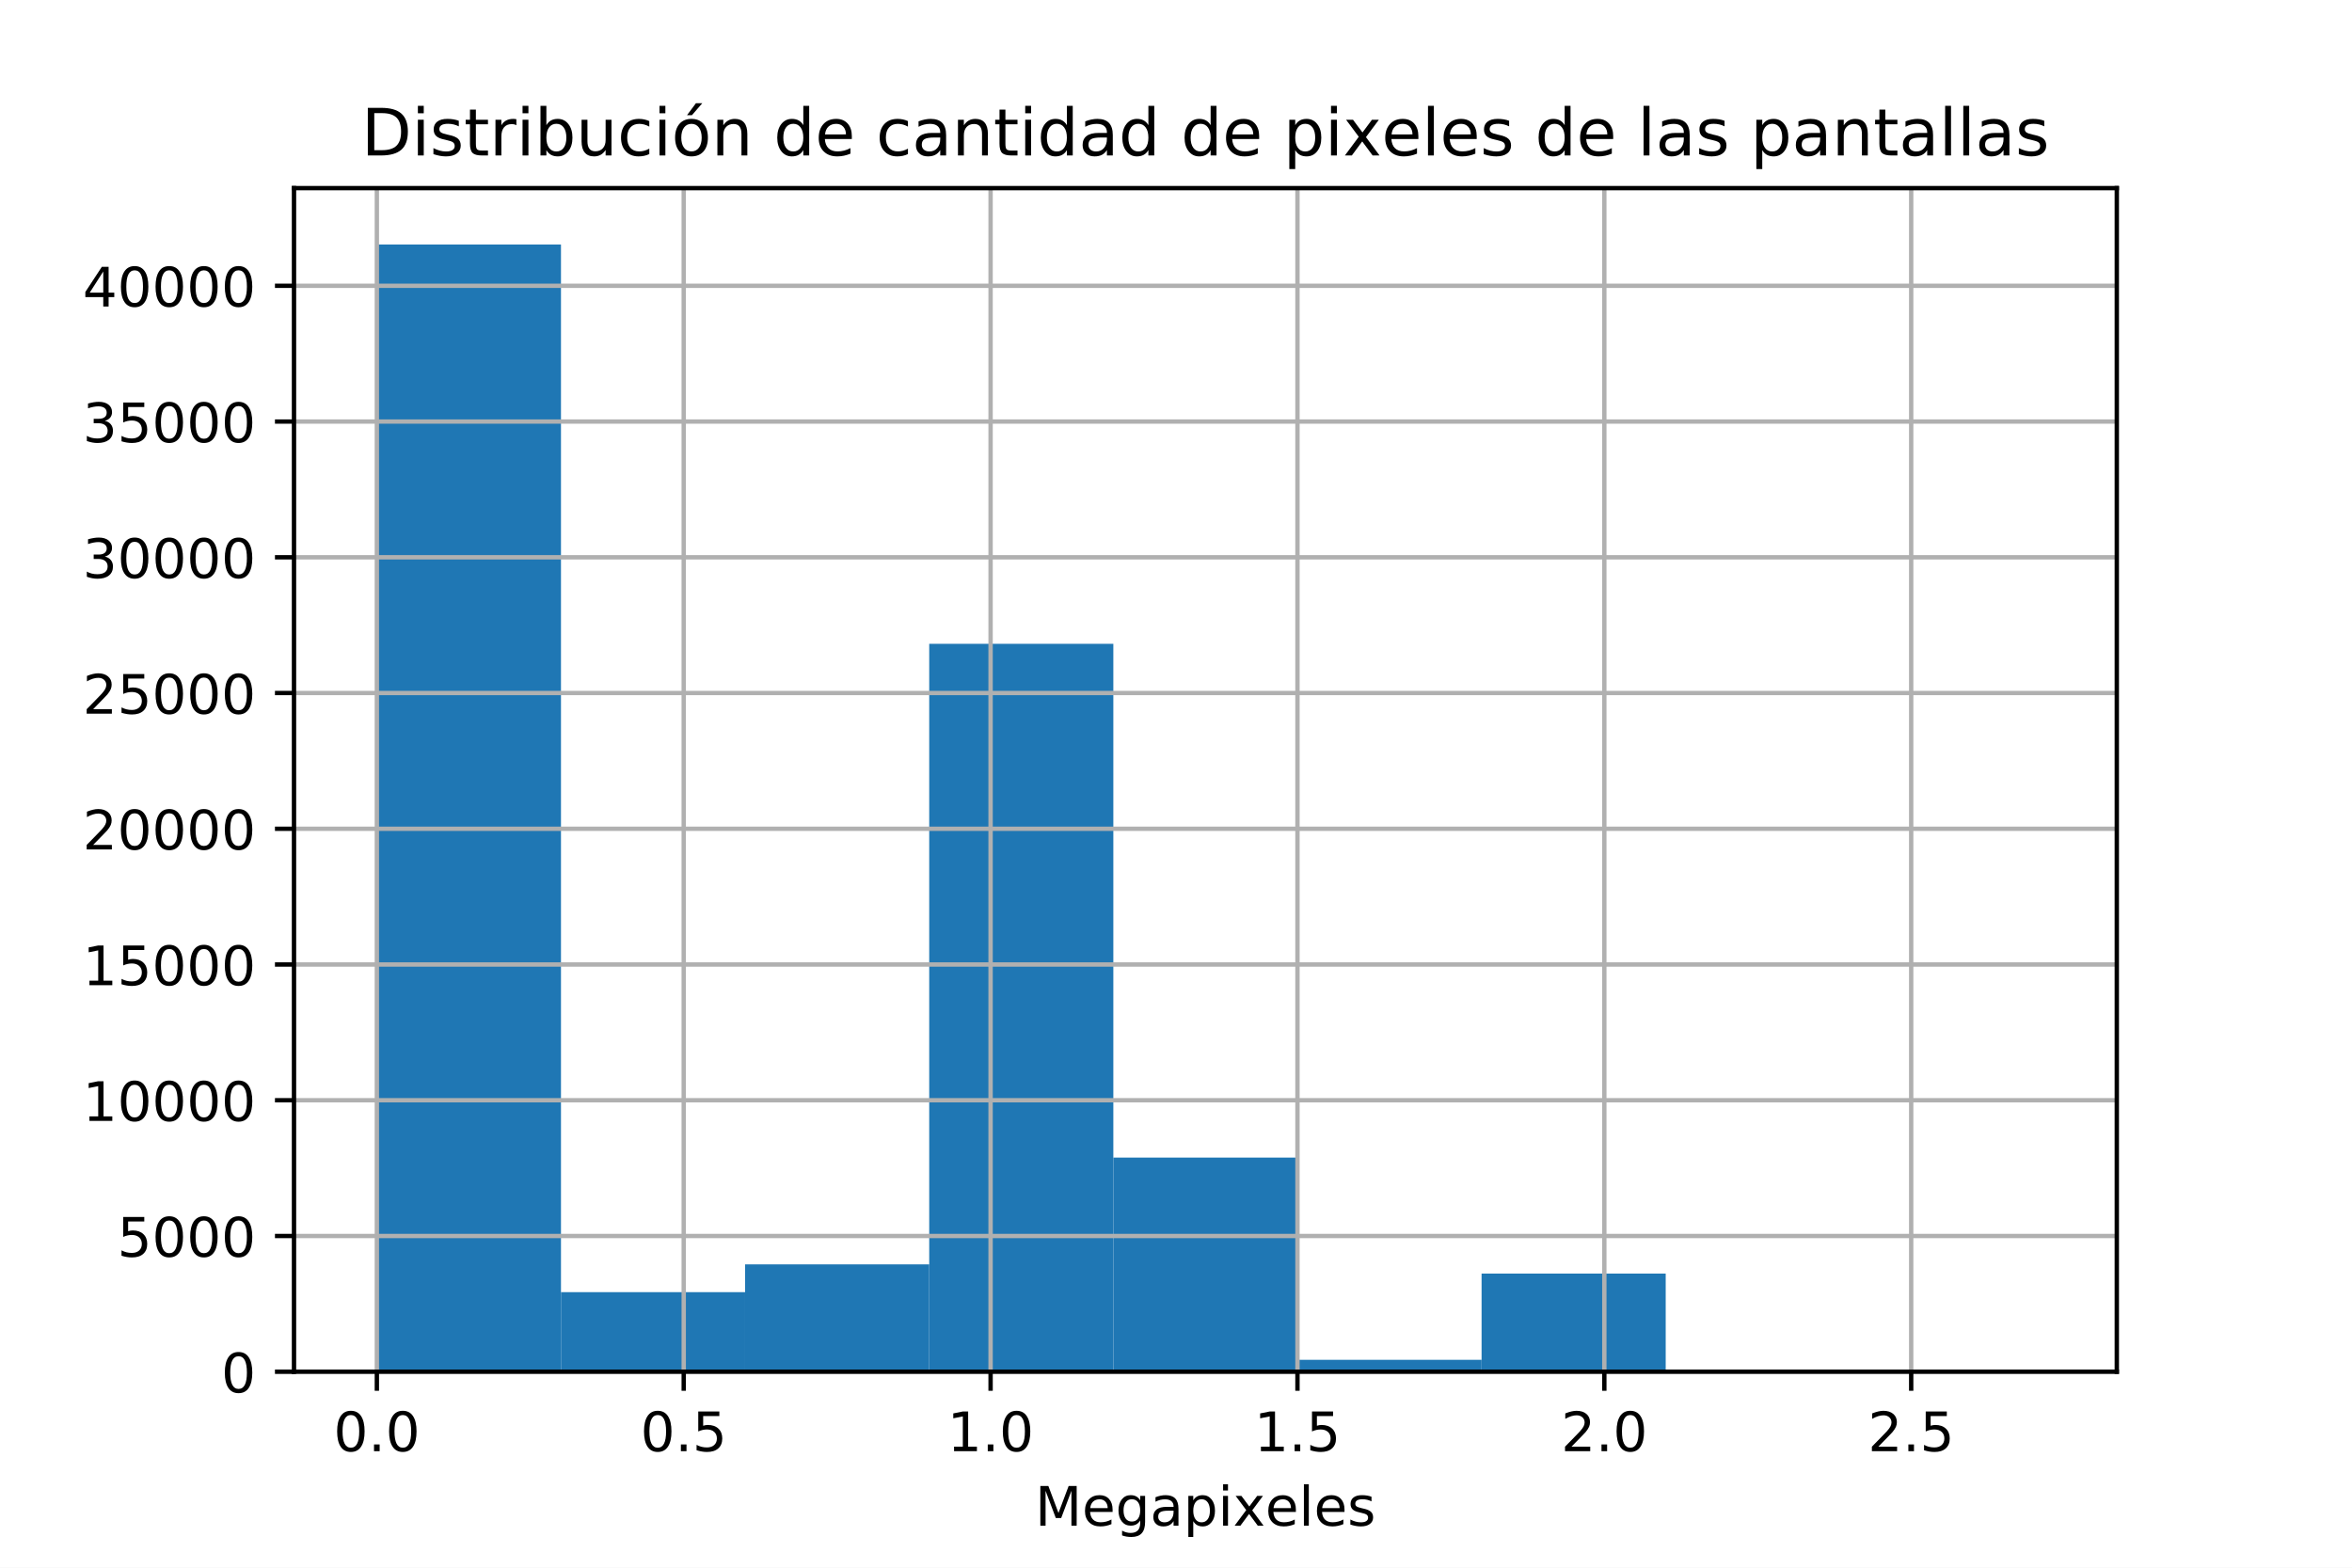
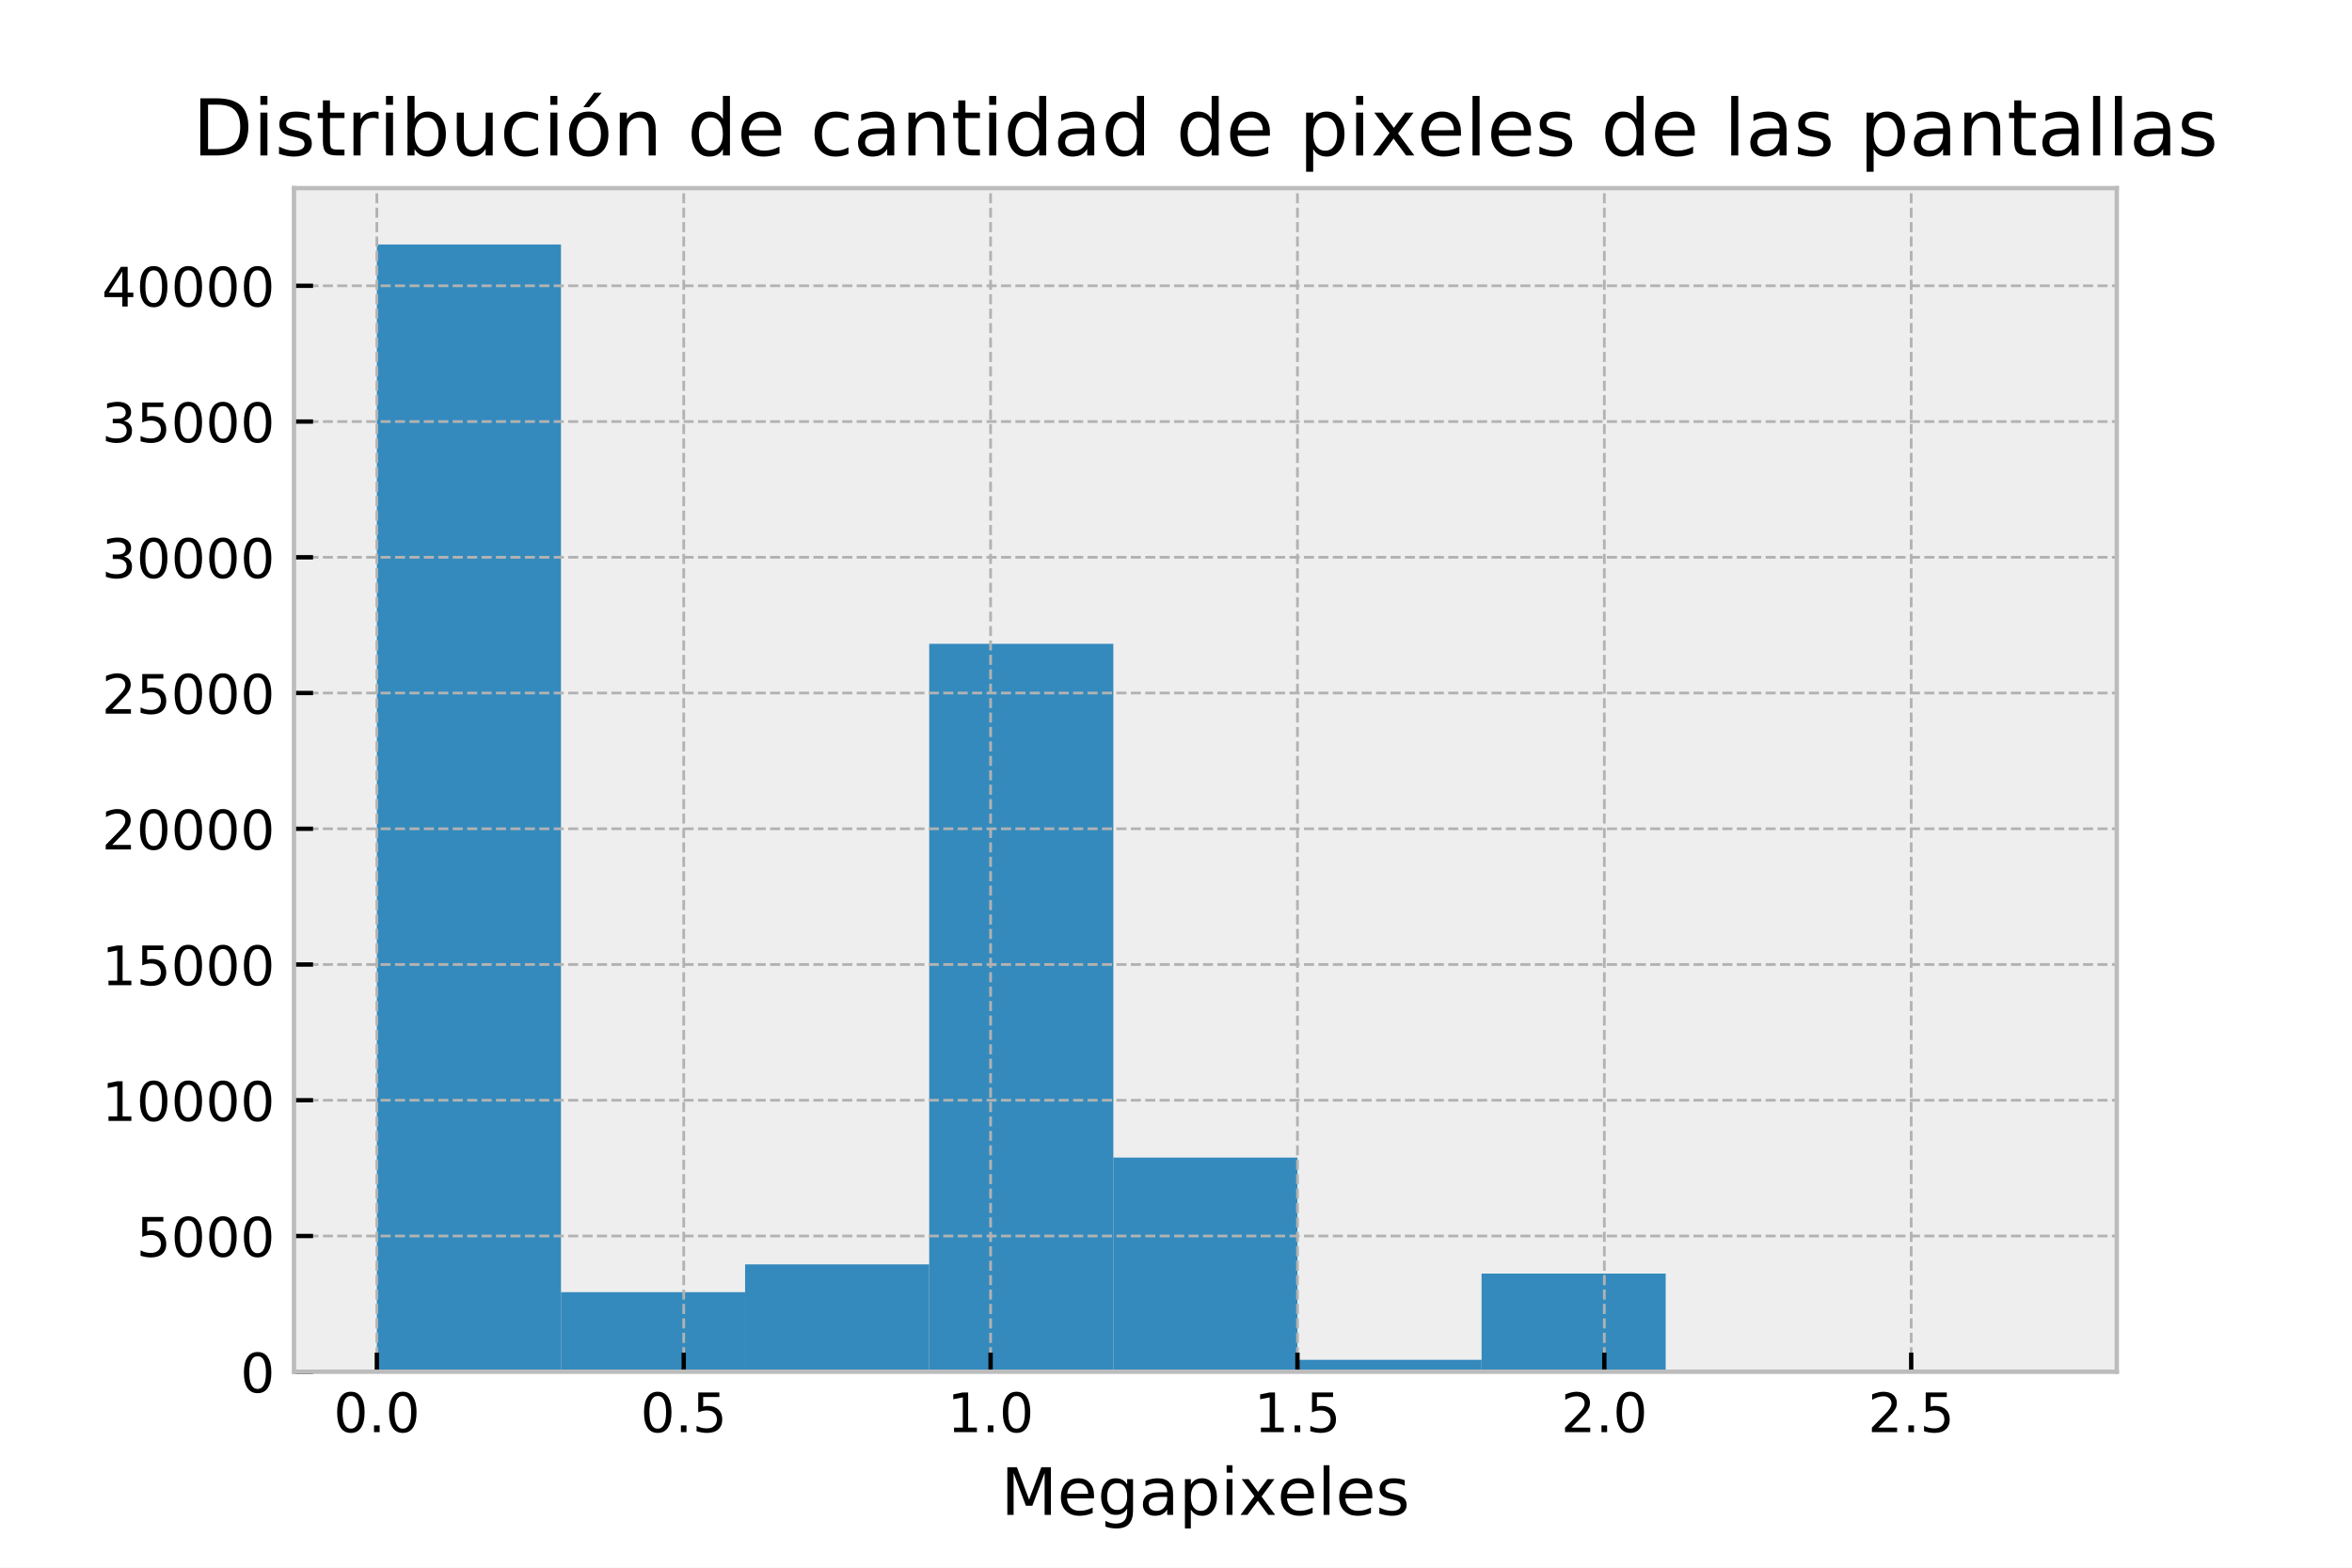
<svg xmlns="http://www.w3.org/2000/svg" xmlns:xlink="http://www.w3.org/1999/xlink" height="288pt" version="1.1" viewBox="0 0 432 288" width="432pt">
  <defs>
    <style type="text/css">
*{stroke-linecap:butt;stroke-linejoin:round;}
  </style>
  </defs>
  <g id="figure_1">
    <g id="patch_1">
      <path d="M 0 288  L 432 288  L 432 0  L 0 0  z " style="fill:#ffffff;" />
    </g>
    <g id="axes_1">
      <g id="patch_2">
-         <path d="M 54 252  L 388.8 252  L 388.8 34.56  L 54 34.56  z " style="fill:#ffffff;" />
+         <path d="M 54 252  L 388.8 252  L 388.8 34.56  L 54 34.56  z " style="fill:#eeeeee;" />
      </g>
      <g id="patch_3">
-         <path clip-path="url(#p48ebcef090)" d="M 69.218 252  L 103.036 252  L 103.036 44.914  L 69.218 44.914  z " style="fill:#1f77b4;" />
+         <path clip-path="url(#p94f4862f97)" d="M 69.218 252  L 103.036 252  L 103.036 44.914  L 69.218 44.914  z " style="fill:#348abd;" />
      </g>
      <g id="patch_4">
-         <path clip-path="url(#p48ebcef090)" d="M 103.036 252  L 136.855 252  L 136.855 237.382  L 103.036 237.382  z " style="fill:#1f77b4;" />
+         <path clip-path="url(#p94f4862f97)" d="M 103.036 252  L 136.855 252  L 136.855 237.382  L 103.036 237.382  z " style="fill:#348abd;" />
      </g>
      <g id="patch_5">
-         <path clip-path="url(#p48ebcef090)" d="M 136.855 252  L 170.673 252  L 170.673 232.28  L 136.855 232.28  z " style="fill:#1f77b4;" />
+         <path clip-path="url(#p94f4862f97)" d="M 136.855 252  L 170.673 252  L 170.673 232.28  L 136.855 232.28  z " style="fill:#348abd;" />
      </g>
      <g id="patch_6">
-         <path clip-path="url(#p48ebcef090)" d="M 170.673 252  L 204.491 252  L 204.491 118.279  L 170.673 118.279  z " style="fill:#1f77b4;" />
+         <path clip-path="url(#p94f4862f97)" d="M 170.673 252  L 204.491 252  L 204.491 118.279  L 170.673 118.279  z " style="fill:#348abd;" />
      </g>
      <g id="patch_7">
-         <path clip-path="url(#p48ebcef090)" d="M 204.491 252  L 238.309 252  L 238.309 212.66  L 204.491 212.66  z " style="fill:#1f77b4;" />
+         <path clip-path="url(#p94f4862f97)" d="M 204.491 252  L 238.309 252  L 238.309 212.66  L 204.491 212.66  z " style="fill:#348abd;" />
      </g>
      <g id="patch_8">
-         <path clip-path="url(#p48ebcef090)" d="M 238.309 252  L 272.127 252  L 272.127 249.806  L 238.309 249.806  z " style="fill:#1f77b4;" />
+         <path clip-path="url(#p94f4862f97)" d="M 238.309 252  L 272.127 252  L 272.127 249.806  L 238.309 249.806  z " style="fill:#348abd;" />
      </g>
      <g id="patch_9">
-         <path clip-path="url(#p48ebcef090)" d="M 272.127 252  L 305.945 252  L 305.945 233.976  L 272.127 233.976  z " style="fill:#1f77b4;" />
+         <path clip-path="url(#p94f4862f97)" d="M 272.127 252  L 305.945 252  L 305.945 233.976  L 272.127 233.976  z " style="fill:#348abd;" />
      </g>
      <g id="patch_10">
-         <path clip-path="url(#p48ebcef090)" d="M 305.945 252  L 339.764 252  L 339.764 251.895  L 305.945 251.895  z " style="fill:#1f77b4;" />
+         <path clip-path="url(#p94f4862f97)" d="M 305.945 252  L 339.764 252  L 339.764 251.895  L 305.945 251.895  z " style="fill:#348abd;" />
      </g>
      <g id="patch_11">
-         <path clip-path="url(#p48ebcef090)" d="M 339.764 252  L 373.582 252  L 373.582 251.99  L 339.764 251.99  z " style="fill:#1f77b4;" />
+         <path clip-path="url(#p94f4862f97)" d="M 339.764 252  L 373.582 252  L 373.582 251.99  L 339.764 251.99  z " style="fill:#348abd;" />
      </g>
      <g id="matplotlib.axis_1">
        <g id="xtick_1">
          <g id="line2d_1">
-             <path clip-path="url(#p48ebcef090)" d="M 69.218 252  L 69.218 34.56  " style="fill:none;stroke:#b0b0b0;stroke-linecap:square;stroke-width:0.8;" />
+             <path clip-path="url(#p94f4862f97)" d="M 69.218 252  L 69.218 34.56  " style="fill:none;stroke:#b2b2b2;stroke-dasharray:1.85,0.8;stroke-dashoffset:0;stroke-width:0.5;" />
          </g>
          <g id="line2d_2">
            <defs>
-               <path d="M 0 0  L 0 3.5  " id="m5d49d019a9" style="stroke:#000000;stroke-width:0.8;" />
-             </defs>
-             <g>
-               <use style="stroke:#000000;stroke-width:0.8;" x="69.218" xlink:href="#m5d49d019a9" y="252" />
+               <path d="M 0 0  L 0 -3.5  " id="md6ec336957" style="stroke:#000000;stroke-width:0.8;" />
+             </defs>
+             <g>
+               <use style="stroke:#000000;stroke-width:0.8;" x="69.218" xlink:href="#md6ec336957" y="252" />
            </g>
          </g>
          <g id="text_1">
            <defs>
              <path d="M 31.781 66.406  Q 24.172 66.406 20.328 58.906  Q 16.5 51.422 16.5 36.375  Q 16.5 21.391 20.328 13.891  Q 24.172 6.391 31.781 6.391  Q 39.453 6.391 43.281 13.891  Q 47.125 21.391 47.125 36.375  Q 47.125 51.422 43.281 58.906  Q 39.453 66.406 31.781 66.406  z M 31.781 74.219  Q 44.047 74.219 50.516 64.516  Q 56.984 54.828 56.984 36.375  Q 56.984 17.969 50.516 8.266  Q 44.047 -1.422 31.781 -1.422  Q 19.531 -1.422 13.062 8.266  Q 6.594 17.969 6.594 36.375  Q 6.594 54.828 13.062 64.516  Q 19.531 74.219 31.781 74.219  z " id="DejaVuSans-30" />
              <path d="M 10.688 12.406  L 21 12.406  L 21 0  L 10.688 0  z " id="DejaVuSans-2e" />
            </defs>
-             <g transform="translate(61.26662 266.5984)scale(0.1 -0.1)">
+             <g transform="translate(61.26662 263.0984)scale(0.1 -0.1)">
              <use xlink:href="#DejaVuSans-30" />
              <use x="63.623" xlink:href="#DejaVuSans-2e" />
              <use x="95.41" xlink:href="#DejaVuSans-30" />
            </g>
          </g>
        </g>
        <g id="xtick_2">
          <g id="line2d_3">
-             <path clip-path="url(#p48ebcef090)" d="M 125.582 252  L 125.582 34.56  " style="fill:none;stroke:#b0b0b0;stroke-linecap:square;stroke-width:0.8;" />
+             <path clip-path="url(#p94f4862f97)" d="M 125.582 252  L 125.582 34.56  " style="fill:none;stroke:#b2b2b2;stroke-dasharray:1.85,0.8;stroke-dashoffset:0;stroke-width:0.5;" />
          </g>
          <g id="line2d_4">
            <g>
-               <use style="stroke:#000000;stroke-width:0.8;" x="125.582" xlink:href="#m5d49d019a9" y="252" />
+               <use style="stroke:#000000;stroke-width:0.8;" x="125.582" xlink:href="#md6ec336957" y="252" />
            </g>
          </g>
          <g id="text_2">
            <defs>
              <path d="M 10.797 72.906  L 49.516 72.906  L 49.516 64.594  L 19.828 64.594  L 19.828 46.734  Q 21.969 47.469 24.109 47.828  Q 26.266 48.188 28.422 48.188  Q 40.625 48.188 47.75 41.5  Q 54.891 34.812 54.891 23.391  Q 54.891 11.625 47.562 5.094  Q 40.234 -1.422 26.906 -1.422  Q 22.312 -1.422 17.547 -0.641  Q 12.797 0.141 7.719 1.703  L 7.719 11.625  Q 12.109 9.234 16.797 8.062  Q 21.484 6.891 26.703 6.891  Q 35.156 6.891 40.078 11.328  Q 45.016 15.766 45.016 23.391  Q 45.016 31 40.078 35.438  Q 35.156 39.891 26.703 39.891  Q 22.75 39.891 18.812 39.016  Q 14.891 38.141 10.797 36.281  z " id="DejaVuSans-35" />
            </defs>
-             <g transform="translate(117.6303 266.5984)scale(0.1 -0.1)">
+             <g transform="translate(117.6303 263.0984)scale(0.1 -0.1)">
              <use xlink:href="#DejaVuSans-30" />
              <use x="63.623" xlink:href="#DejaVuSans-2e" />
              <use x="95.41" xlink:href="#DejaVuSans-35" />
            </g>
          </g>
        </g>
        <g id="xtick_3">
          <g id="line2d_5">
-             <path clip-path="url(#p48ebcef090)" d="M 181.945 252  L 181.945 34.56  " style="fill:none;stroke:#b0b0b0;stroke-linecap:square;stroke-width:0.8;" />
+             <path clip-path="url(#p94f4862f97)" d="M 181.945 252  L 181.945 34.56  " style="fill:none;stroke:#b2b2b2;stroke-dasharray:1.85,0.8;stroke-dashoffset:0;stroke-width:0.5;" />
          </g>
          <g id="line2d_6">
            <g>
-               <use style="stroke:#000000;stroke-width:0.8;" x="181.945" xlink:href="#m5d49d019a9" y="252" />
+               <use style="stroke:#000000;stroke-width:0.8;" x="181.945" xlink:href="#md6ec336957" y="252" />
            </g>
          </g>
          <g id="text_3">
            <defs>
              <path d="M 12.406 8.297  L 28.516 8.297  L 28.516 63.922  L 10.984 60.406  L 10.984 69.391  L 28.422 72.906  L 38.281 72.906  L 38.281 8.297  L 54.391 8.297  L 54.391 0  L 12.406 0  z " id="DejaVuSans-31" />
            </defs>
-             <g transform="translate(173.9939 266.5984)scale(0.1 -0.1)">
+             <g transform="translate(173.9939 263.0984)scale(0.1 -0.1)">
              <use xlink:href="#DejaVuSans-31" />
              <use x="63.623" xlink:href="#DejaVuSans-2e" />
              <use x="95.41" xlink:href="#DejaVuSans-30" />
            </g>
          </g>
        </g>
        <g id="xtick_4">
          <g id="line2d_7">
-             <path clip-path="url(#p48ebcef090)" d="M 238.309 252  L 238.309 34.56  " style="fill:none;stroke:#b0b0b0;stroke-linecap:square;stroke-width:0.8;" />
+             <path clip-path="url(#p94f4862f97)" d="M 238.309 252  L 238.309 34.56  " style="fill:none;stroke:#b2b2b2;stroke-dasharray:1.85,0.8;stroke-dashoffset:0;stroke-width:0.5;" />
          </g>
          <g id="line2d_8">
            <g>
-               <use style="stroke:#000000;stroke-width:0.8;" x="238.309" xlink:href="#m5d49d019a9" y="252" />
+               <use style="stroke:#000000;stroke-width:0.8;" x="238.309" xlink:href="#md6ec336957" y="252" />
            </g>
          </g>
          <g id="text_4">
-             <g transform="translate(230.3575 266.5984)scale(0.1 -0.1)">
+             <g transform="translate(230.3575 263.0984)scale(0.1 -0.1)">
              <use xlink:href="#DejaVuSans-31" />
              <use x="63.623" xlink:href="#DejaVuSans-2e" />
              <use x="95.41" xlink:href="#DejaVuSans-35" />
            </g>
          </g>
        </g>
        <g id="xtick_5">
          <g id="line2d_9">
-             <path clip-path="url(#p48ebcef090)" d="M 294.673 252  L 294.673 34.56  " style="fill:none;stroke:#b0b0b0;stroke-linecap:square;stroke-width:0.8;" />
+             <path clip-path="url(#p94f4862f97)" d="M 294.673 252  L 294.673 34.56  " style="fill:none;stroke:#b2b2b2;stroke-dasharray:1.85,0.8;stroke-dashoffset:0;stroke-width:0.5;" />
          </g>
          <g id="line2d_10">
            <g>
-               <use style="stroke:#000000;stroke-width:0.8;" x="294.673" xlink:href="#m5d49d019a9" y="252" />
+               <use style="stroke:#000000;stroke-width:0.8;" x="294.673" xlink:href="#md6ec336957" y="252" />
            </g>
          </g>
          <g id="text_5">
            <defs>
              <path d="M 19.188 8.297  L 53.609 8.297  L 53.609 0  L 7.328 0  L 7.328 8.297  Q 12.938 14.109 22.625 23.891  Q 32.328 33.688 34.812 36.531  Q 39.547 41.844 41.422 45.531  Q 43.312 49.219 43.312 52.781  Q 43.312 58.594 39.234 62.25  Q 35.156 65.922 28.609 65.922  Q 23.969 65.922 18.812 64.312  Q 13.672 62.703 7.812 59.422  L 7.812 69.391  Q 13.766 71.781 18.938 73  Q 24.125 74.219 28.422 74.219  Q 39.75 74.219 46.484 68.547  Q 53.219 62.891 53.219 53.422  Q 53.219 48.922 51.531 44.891  Q 49.859 40.875 45.406 35.406  Q 44.188 33.984 37.641 27.219  Q 31.109 20.453 19.188 8.297  z " id="DejaVuSans-32" />
            </defs>
-             <g transform="translate(286.7212 266.5984)scale(0.1 -0.1)">
+             <g transform="translate(286.7212 263.0984)scale(0.1 -0.1)">
              <use xlink:href="#DejaVuSans-32" />
              <use x="63.623" xlink:href="#DejaVuSans-2e" />
              <use x="95.41" xlink:href="#DejaVuSans-30" />
            </g>
          </g>
        </g>
        <g id="xtick_6">
          <g id="line2d_11">
-             <path clip-path="url(#p48ebcef090)" d="M 351.036 252  L 351.036 34.56  " style="fill:none;stroke:#b0b0b0;stroke-linecap:square;stroke-width:0.8;" />
+             <path clip-path="url(#p94f4862f97)" d="M 351.036 252  L 351.036 34.56  " style="fill:none;stroke:#b2b2b2;stroke-dasharray:1.85,0.8;stroke-dashoffset:0;stroke-width:0.5;" />
          </g>
          <g id="line2d_12">
            <g>
-               <use style="stroke:#000000;stroke-width:0.8;" x="351.036" xlink:href="#m5d49d019a9" y="252" />
+               <use style="stroke:#000000;stroke-width:0.8;" x="351.036" xlink:href="#md6ec336957" y="252" />
            </g>
          </g>
          <g id="text_6">
-             <g transform="translate(343.0848 266.5984)scale(0.1 -0.1)">
+             <g transform="translate(343.0848 263.0984)scale(0.1 -0.1)">
              <use xlink:href="#DejaVuSans-32" />
              <use x="63.623" xlink:href="#DejaVuSans-2e" />
              <use x="95.41" xlink:href="#DejaVuSans-35" />
            </g>
          </g>
        </g>
        <g id="text_7">
          <defs>
            <path d="M 9.812 72.906  L 24.516 72.906  L 43.109 23.297  L 61.812 72.906  L 76.516 72.906  L 76.516 0  L 66.891 0  L 66.891 64.016  L 48.094 14.016  L 38.188 14.016  L 19.391 64.016  L 19.391 0  L 9.812 0  z " id="DejaVuSans-4d" />
            <path d="M 56.203 29.594  L 56.203 25.203  L 14.891 25.203  Q 15.484 15.922 20.484 11.062  Q 25.484 6.203 34.422 6.203  Q 39.594 6.203 44.453 7.469  Q 49.312 8.734 54.109 11.281  L 54.109 2.781  Q 49.266 0.734 44.188 -0.344  Q 39.109 -1.422 33.891 -1.422  Q 20.797 -1.422 13.156 6.188  Q 5.516 13.812 5.516 26.812  Q 5.516 40.234 12.766 48.109  Q 20.016 56 32.328 56  Q 43.359 56 49.781 48.891  Q 56.203 41.797 56.203 29.594  z M 47.219 32.234  Q 47.125 39.594 43.094 43.984  Q 39.062 48.391 32.422 48.391  Q 24.906 48.391 20.391 44.141  Q 15.875 39.891 15.188 32.172  z " id="DejaVuSans-65" />
            <path d="M 45.406 27.984  Q 45.406 37.75 41.375 43.109  Q 37.359 48.484 30.078 48.484  Q 22.859 48.484 18.828 43.109  Q 14.797 37.75 14.797 27.984  Q 14.797 18.266 18.828 12.891  Q 22.859 7.516 30.078 7.516  Q 37.359 7.516 41.375 12.891  Q 45.406 18.266 45.406 27.984  z M 54.391 6.781  Q 54.391 -7.172 48.188 -13.984  Q 42 -20.797 29.203 -20.797  Q 24.469 -20.797 20.266 -20.094  Q 16.062 -19.391 12.109 -17.922  L 12.109 -9.188  Q 16.062 -11.328 19.922 -12.344  Q 23.781 -13.375 27.781 -13.375  Q 36.625 -13.375 41.016 -8.766  Q 45.406 -4.156 45.406 5.172  L 45.406 9.625  Q 42.625 4.781 38.281 2.391  Q 33.938 0 27.875 0  Q 17.828 0 11.672 7.656  Q 5.516 15.328 5.516 27.984  Q 5.516 40.672 11.672 48.328  Q 17.828 56 27.875 56  Q 33.938 56 38.281 53.609  Q 42.625 51.219 45.406 46.391  L 45.406 54.688  L 54.391 54.688  z " id="DejaVuSans-67" />
            <path d="M 34.281 27.484  Q 23.391 27.484 19.188 25  Q 14.984 22.516 14.984 16.5  Q 14.984 11.719 18.141 8.906  Q 21.297 6.109 26.703 6.109  Q 34.188 6.109 38.703 11.406  Q 43.219 16.703 43.219 25.484  L 43.219 27.484  z M 52.203 31.203  L 52.203 0  L 43.219 0  L 43.219 8.297  Q 40.141 3.328 35.547 0.953  Q 30.953 -1.422 24.312 -1.422  Q 15.922 -1.422 10.953 3.297  Q 6 8.016 6 15.922  Q 6 25.141 12.172 29.828  Q 18.359 34.516 30.609 34.516  L 43.219 34.516  L 43.219 35.406  Q 43.219 41.609 39.141 45  Q 35.062 48.391 27.688 48.391  Q 23 48.391 18.547 47.266  Q 14.109 46.141 10.016 43.891  L 10.016 52.203  Q 14.938 54.109 19.578 55.047  Q 24.219 56 28.609 56  Q 40.484 56 46.344 49.844  Q 52.203 43.703 52.203 31.203  z " id="DejaVuSans-61" />
            <path d="M 18.109 8.203  L 18.109 -20.797  L 9.078 -20.797  L 9.078 54.688  L 18.109 54.688  L 18.109 46.391  Q 20.953 51.266 25.266 53.625  Q 29.594 56 35.594 56  Q 45.562 56 51.781 48.094  Q 58.016 40.188 58.016 27.297  Q 58.016 14.406 51.781 6.484  Q 45.562 -1.422 35.594 -1.422  Q 29.594 -1.422 25.266 0.953  Q 20.953 3.328 18.109 8.203  z M 48.688 27.297  Q 48.688 37.203 44.609 42.844  Q 40.531 48.484 33.406 48.484  Q 26.266 48.484 22.188 42.844  Q 18.109 37.203 18.109 27.297  Q 18.109 17.391 22.188 11.75  Q 26.266 6.109 33.406 6.109  Q 40.531 6.109 44.609 11.75  Q 48.688 17.391 48.688 27.297  z " id="DejaVuSans-70" />
            <path d="M 9.422 54.688  L 18.406 54.688  L 18.406 0  L 9.422 0  z M 9.422 75.984  L 18.406 75.984  L 18.406 64.594  L 9.422 64.594  z " id="DejaVuSans-69" />
            <path d="M 54.891 54.688  L 35.109 28.078  L 55.906 0  L 45.312 0  L 29.391 21.484  L 13.484 0  L 2.875 0  L 24.125 28.609  L 4.688 54.688  L 15.281 54.688  L 29.781 35.203  L 44.281 54.688  z " id="DejaVuSans-78" />
            <path d="M 9.422 75.984  L 18.406 75.984  L 18.406 0  L 9.422 0  z " id="DejaVuSans-6c" />
            <path d="M 44.281 53.078  L 44.281 44.578  Q 40.484 46.531 36.375 47.5  Q 32.281 48.484 27.875 48.484  Q 21.188 48.484 17.844 46.438  Q 14.5 44.391 14.5 40.281  Q 14.5 37.156 16.891 35.375  Q 19.281 33.594 26.516 31.984  L 29.594 31.297  Q 39.156 29.25 43.188 25.516  Q 47.219 21.781 47.219 15.094  Q 47.219 7.469 41.188 3.016  Q 35.156 -1.422 24.609 -1.422  Q 20.219 -1.422 15.453 -0.562  Q 10.688 0.297 5.422 2  L 5.422 11.281  Q 10.406 8.688 15.234 7.391  Q 20.062 6.109 24.812 6.109  Q 31.156 6.109 34.562 8.281  Q 37.984 10.453 37.984 14.406  Q 37.984 18.062 35.516 20.016  Q 33.062 21.969 24.703 23.781  L 21.578 24.516  Q 13.234 26.266 9.516 29.906  Q 5.812 33.547 5.812 39.891  Q 5.812 47.609 11.281 51.797  Q 16.75 56 26.812 56  Q 31.781 56 36.172 55.266  Q 40.578 54.547 44.281 53.078  z " id="DejaVuSans-73" />
          </defs>
-           <g transform="translate(190.1039 280.2766)scale(0.1 -0.1)">
+           <g transform="translate(183.8447 278.2962)scale(0.12 -0.12)">
            <use xlink:href="#DejaVuSans-4d" />
            <use x="86.279" xlink:href="#DejaVuSans-65" />
            <use x="147.803" xlink:href="#DejaVuSans-67" />
            <use x="211.279" xlink:href="#DejaVuSans-61" />
            <use x="272.559" xlink:href="#DejaVuSans-70" />
            <use x="336.035" xlink:href="#DejaVuSans-69" />
            <use x="363.818" xlink:href="#DejaVuSans-78" />
            <use x="422.951" xlink:href="#DejaVuSans-65" />
            <use x="484.475" xlink:href="#DejaVuSans-6c" />
            <use x="512.258" xlink:href="#DejaVuSans-65" />
            <use x="573.781" xlink:href="#DejaVuSans-73" />
          </g>
        </g>
      </g>
      <g id="matplotlib.axis_2">
        <g id="ytick_1">
          <g id="line2d_13">
-             <path clip-path="url(#p48ebcef090)" d="M 54 252  L 388.8 252  " style="fill:none;stroke:#b0b0b0;stroke-linecap:square;stroke-width:0.8;" />
+             <path clip-path="url(#p94f4862f97)" d="M 54 252  L 388.8 252  " style="fill:none;stroke:#b2b2b2;stroke-dasharray:1.85,0.8;stroke-dashoffset:0;stroke-width:0.5;" />
          </g>
          <g id="line2d_14">
            <defs>
-               <path d="M 0 0  L -3.5 0  " id="m4c7c88e72f" style="stroke:#000000;stroke-width:0.8;" />
-             </defs>
-             <g>
-               <use style="stroke:#000000;stroke-width:0.8;" x="54" xlink:href="#m4c7c88e72f" y="252" />
+               <path d="M 0 0  L 3.5 0  " id="m45ee0606d8" style="stroke:#000000;stroke-width:0.8;" />
+             </defs>
+             <g>
+               <use style="stroke:#000000;stroke-width:0.8;" x="54" xlink:href="#m45ee0606d8" y="252" />
            </g>
          </g>
          <g id="text_8">
-             <g transform="translate(40.6375 255.7992)scale(0.1 -0.1)">
+             <g transform="translate(44.1375 255.7992)scale(0.1 -0.1)">
              <use xlink:href="#DejaVuSans-30" />
            </g>
          </g>
        </g>
        <g id="ytick_2">
          <g id="line2d_15">
-             <path clip-path="url(#p48ebcef090)" d="M 54 227.063  L 388.8 227.063  " style="fill:none;stroke:#b0b0b0;stroke-linecap:square;stroke-width:0.8;" />
+             <path clip-path="url(#p94f4862f97)" d="M 54 227.063  L 388.8 227.063  " style="fill:none;stroke:#b2b2b2;stroke-dasharray:1.85,0.8;stroke-dashoffset:0;stroke-width:0.5;" />
          </g>
          <g id="line2d_16">
            <g>
-               <use style="stroke:#000000;stroke-width:0.8;" x="54" xlink:href="#m4c7c88e72f" y="227.063" />
+               <use style="stroke:#000000;stroke-width:0.8;" x="54" xlink:href="#m45ee0606d8" y="227.063" />
            </g>
          </g>
          <g id="text_9">
-             <g transform="translate(21.55 230.8624)scale(0.1 -0.1)">
+             <g transform="translate(25.05 230.8624)scale(0.1 -0.1)">
              <use xlink:href="#DejaVuSans-35" />
              <use x="63.623" xlink:href="#DejaVuSans-30" />
              <use x="127.246" xlink:href="#DejaVuSans-30" />
              <use x="190.869" xlink:href="#DejaVuSans-30" />
            </g>
          </g>
        </g>
        <g id="ytick_3">
          <g id="line2d_17">
-             <path clip-path="url(#p48ebcef090)" d="M 54 202.126  L 388.8 202.126  " style="fill:none;stroke:#b0b0b0;stroke-linecap:square;stroke-width:0.8;" />
+             <path clip-path="url(#p94f4862f97)" d="M 54 202.126  L 388.8 202.126  " style="fill:none;stroke:#b2b2b2;stroke-dasharray:1.85,0.8;stroke-dashoffset:0;stroke-width:0.5;" />
          </g>
          <g id="line2d_18">
            <g>
-               <use style="stroke:#000000;stroke-width:0.8;" x="54" xlink:href="#m4c7c88e72f" y="202.126" />
+               <use style="stroke:#000000;stroke-width:0.8;" x="54" xlink:href="#m45ee0606d8" y="202.126" />
            </g>
          </g>
          <g id="text_10">
-             <g transform="translate(15.1875 205.9255)scale(0.1 -0.1)">
+             <g transform="translate(18.6875 205.9255)scale(0.1 -0.1)">
              <use xlink:href="#DejaVuSans-31" />
              <use x="63.623" xlink:href="#DejaVuSans-30" />
              <use x="127.246" xlink:href="#DejaVuSans-30" />
              <use x="190.869" xlink:href="#DejaVuSans-30" />
              <use x="254.492" xlink:href="#DejaVuSans-30" />
            </g>
          </g>
        </g>
        <g id="ytick_4">
          <g id="line2d_19">
-             <path clip-path="url(#p48ebcef090)" d="M 54 177.189  L 388.8 177.189  " style="fill:none;stroke:#b0b0b0;stroke-linecap:square;stroke-width:0.8;" />
+             <path clip-path="url(#p94f4862f97)" d="M 54 177.189  L 388.8 177.189  " style="fill:none;stroke:#b2b2b2;stroke-dasharray:1.85,0.8;stroke-dashoffset:0;stroke-width:0.5;" />
          </g>
          <g id="line2d_20">
            <g>
-               <use style="stroke:#000000;stroke-width:0.8;" x="54" xlink:href="#m4c7c88e72f" y="177.189" />
+               <use style="stroke:#000000;stroke-width:0.8;" x="54" xlink:href="#m45ee0606d8" y="177.189" />
            </g>
          </g>
          <g id="text_11">
-             <g transform="translate(15.1875 180.9886)scale(0.1 -0.1)">
+             <g transform="translate(18.6875 180.9886)scale(0.1 -0.1)">
              <use xlink:href="#DejaVuSans-31" />
              <use x="63.623" xlink:href="#DejaVuSans-35" />
              <use x="127.246" xlink:href="#DejaVuSans-30" />
              <use x="190.869" xlink:href="#DejaVuSans-30" />
              <use x="254.492" xlink:href="#DejaVuSans-30" />
            </g>
          </g>
        </g>
        <g id="ytick_5">
          <g id="line2d_21">
-             <path clip-path="url(#p48ebcef090)" d="M 54 152.253  L 388.8 152.253  " style="fill:none;stroke:#b0b0b0;stroke-linecap:square;stroke-width:0.8;" />
+             <path clip-path="url(#p94f4862f97)" d="M 54 152.253  L 388.8 152.253  " style="fill:none;stroke:#b2b2b2;stroke-dasharray:1.85,0.8;stroke-dashoffset:0;stroke-width:0.5;" />
          </g>
          <g id="line2d_22">
            <g>
-               <use style="stroke:#000000;stroke-width:0.8;" x="54" xlink:href="#m4c7c88e72f" y="152.253" />
+               <use style="stroke:#000000;stroke-width:0.8;" x="54" xlink:href="#m45ee0606d8" y="152.253" />
            </g>
          </g>
          <g id="text_12">
-             <g transform="translate(15.1875 156.0518)scale(0.1 -0.1)">
+             <g transform="translate(18.6875 156.0518)scale(0.1 -0.1)">
              <use xlink:href="#DejaVuSans-32" />
              <use x="63.623" xlink:href="#DejaVuSans-30" />
              <use x="127.246" xlink:href="#DejaVuSans-30" />
              <use x="190.869" xlink:href="#DejaVuSans-30" />
              <use x="254.492" xlink:href="#DejaVuSans-30" />
            </g>
          </g>
        </g>
        <g id="ytick_6">
          <g id="line2d_23">
-             <path clip-path="url(#p48ebcef090)" d="M 54 127.316  L 388.8 127.316  " style="fill:none;stroke:#b0b0b0;stroke-linecap:square;stroke-width:0.8;" />
+             <path clip-path="url(#p94f4862f97)" d="M 54 127.316  L 388.8 127.316  " style="fill:none;stroke:#b2b2b2;stroke-dasharray:1.85,0.8;stroke-dashoffset:0;stroke-width:0.5;" />
          </g>
          <g id="line2d_24">
            <g>
-               <use style="stroke:#000000;stroke-width:0.8;" x="54" xlink:href="#m4c7c88e72f" y="127.316" />
+               <use style="stroke:#000000;stroke-width:0.8;" x="54" xlink:href="#m45ee0606d8" y="127.316" />
            </g>
          </g>
          <g id="text_13">
-             <g transform="translate(15.1875 131.1149)scale(0.1 -0.1)">
+             <g transform="translate(18.6875 131.1149)scale(0.1 -0.1)">
              <use xlink:href="#DejaVuSans-32" />
              <use x="63.623" xlink:href="#DejaVuSans-35" />
              <use x="127.246" xlink:href="#DejaVuSans-30" />
              <use x="190.869" xlink:href="#DejaVuSans-30" />
              <use x="254.492" xlink:href="#DejaVuSans-30" />
            </g>
          </g>
        </g>
        <g id="ytick_7">
          <g id="line2d_25">
-             <path clip-path="url(#p48ebcef090)" d="M 54 102.379  L 388.8 102.379  " style="fill:none;stroke:#b0b0b0;stroke-linecap:square;stroke-width:0.8;" />
+             <path clip-path="url(#p94f4862f97)" d="M 54 102.379  L 388.8 102.379  " style="fill:none;stroke:#b2b2b2;stroke-dasharray:1.85,0.8;stroke-dashoffset:0;stroke-width:0.5;" />
          </g>
          <g id="line2d_26">
            <g>
-               <use style="stroke:#000000;stroke-width:0.8;" x="54" xlink:href="#m4c7c88e72f" y="102.379" />
+               <use style="stroke:#000000;stroke-width:0.8;" x="54" xlink:href="#m45ee0606d8" y="102.379" />
            </g>
          </g>
          <g id="text_14">
            <defs>
              <path d="M 40.578 39.312  Q 47.656 37.797 51.625 33  Q 55.609 28.219 55.609 21.188  Q 55.609 10.406 48.188 4.484  Q 40.766 -1.422 27.094 -1.422  Q 22.516 -1.422 17.656 -0.516  Q 12.797 0.391 7.625 2.203  L 7.625 11.719  Q 11.719 9.328 16.594 8.109  Q 21.484 6.891 26.812 6.891  Q 36.078 6.891 40.938 10.547  Q 45.797 14.203 45.797 21.188  Q 45.797 27.641 41.281 31.266  Q 36.766 34.906 28.719 34.906  L 20.219 34.906  L 20.219 43.016  L 29.109 43.016  Q 36.375 43.016 40.234 45.922  Q 44.094 48.828 44.094 54.297  Q 44.094 59.906 40.109 62.906  Q 36.141 65.922 28.719 65.922  Q 24.656 65.922 20.016 65.031  Q 15.375 64.156 9.812 62.312  L 9.812 71.094  Q 15.438 72.656 20.344 73.438  Q 25.25 74.219 29.594 74.219  Q 40.828 74.219 47.359 69.109  Q 53.906 64.016 53.906 55.328  Q 53.906 49.266 50.438 45.094  Q 46.969 40.922 40.578 39.312  z " id="DejaVuSans-33" />
            </defs>
-             <g transform="translate(15.1875 106.178)scale(0.1 -0.1)">
+             <g transform="translate(18.6875 106.178)scale(0.1 -0.1)">
              <use xlink:href="#DejaVuSans-33" />
              <use x="63.623" xlink:href="#DejaVuSans-30" />
              <use x="127.246" xlink:href="#DejaVuSans-30" />
              <use x="190.869" xlink:href="#DejaVuSans-30" />
              <use x="254.492" xlink:href="#DejaVuSans-30" />
            </g>
          </g>
        </g>
        <g id="ytick_8">
          <g id="line2d_27">
-             <path clip-path="url(#p48ebcef090)" d="M 54 77.442  L 388.8 77.442  " style="fill:none;stroke:#b0b0b0;stroke-linecap:square;stroke-width:0.8;" />
+             <path clip-path="url(#p94f4862f97)" d="M 54 77.442  L 388.8 77.442  " style="fill:none;stroke:#b2b2b2;stroke-dasharray:1.85,0.8;stroke-dashoffset:0;stroke-width:0.5;" />
          </g>
          <g id="line2d_28">
            <g>
-               <use style="stroke:#000000;stroke-width:0.8;" x="54" xlink:href="#m4c7c88e72f" y="77.442" />
+               <use style="stroke:#000000;stroke-width:0.8;" x="54" xlink:href="#m45ee0606d8" y="77.442" />
            </g>
          </g>
          <g id="text_15">
-             <g transform="translate(15.1875 81.24115)scale(0.1 -0.1)">
+             <g transform="translate(18.6875 81.24115)scale(0.1 -0.1)">
              <use xlink:href="#DejaVuSans-33" />
              <use x="63.623" xlink:href="#DejaVuSans-35" />
              <use x="127.246" xlink:href="#DejaVuSans-30" />
              <use x="190.869" xlink:href="#DejaVuSans-30" />
              <use x="254.492" xlink:href="#DejaVuSans-30" />
            </g>
          </g>
        </g>
        <g id="ytick_9">
          <g id="line2d_29">
-             <path clip-path="url(#p48ebcef090)" d="M 54 52.505  L 388.8 52.505  " style="fill:none;stroke:#b0b0b0;stroke-linecap:square;stroke-width:0.8;" />
+             <path clip-path="url(#p94f4862f97)" d="M 54 52.505  L 388.8 52.505  " style="fill:none;stroke:#b2b2b2;stroke-dasharray:1.85,0.8;stroke-dashoffset:0;stroke-width:0.5;" />
          </g>
          <g id="line2d_30">
            <g>
-               <use style="stroke:#000000;stroke-width:0.8;" x="54" xlink:href="#m4c7c88e72f" y="52.505" />
+               <use style="stroke:#000000;stroke-width:0.8;" x="54" xlink:href="#m45ee0606d8" y="52.505" />
            </g>
          </g>
          <g id="text_16">
            <defs>
              <path d="M 37.797 64.312  L 12.891 25.391  L 37.797 25.391  z M 35.203 72.906  L 47.609 72.906  L 47.609 25.391  L 58.016 25.391  L 58.016 17.188  L 47.609 17.188  L 47.609 0  L 37.797 0  L 37.797 17.188  L 4.891 17.188  L 4.891 26.703  z " id="DejaVuSans-34" />
            </defs>
-             <g transform="translate(15.1875 56.30429)scale(0.1 -0.1)">
+             <g transform="translate(18.6875 56.30429)scale(0.1 -0.1)">
              <use xlink:href="#DejaVuSans-34" />
              <use x="63.623" xlink:href="#DejaVuSans-30" />
              <use x="127.246" xlink:href="#DejaVuSans-30" />
              <use x="190.869" xlink:href="#DejaVuSans-30" />
              <use x="254.492" xlink:href="#DejaVuSans-30" />
            </g>
          </g>
        </g>
      </g>
      <g id="patch_12">
-         <path d="M 54 252  L 54 34.56  " style="fill:none;stroke:#000000;stroke-linecap:square;stroke-linejoin:miter;stroke-width:0.8;" />
+         <path d="M 54 252  L 54 34.56  " style="fill:none;stroke:#bcbcbc;stroke-linecap:square;stroke-linejoin:miter;stroke-width:0.8;" />
      </g>
      <g id="patch_13">
-         <path d="M 388.8 252  L 388.8 34.56  " style="fill:none;stroke:#000000;stroke-linecap:square;stroke-linejoin:miter;stroke-width:0.8;" />
+         <path d="M 388.8 252  L 388.8 34.56  " style="fill:none;stroke:#bcbcbc;stroke-linecap:square;stroke-linejoin:miter;stroke-width:0.8;" />
      </g>
      <g id="patch_14">
-         <path d="M 54 252  L 388.8 252  " style="fill:none;stroke:#000000;stroke-linecap:square;stroke-linejoin:miter;stroke-width:0.8;" />
+         <path d="M 54 252  L 388.8 252  " style="fill:none;stroke:#bcbcbc;stroke-linecap:square;stroke-linejoin:miter;stroke-width:0.8;" />
      </g>
      <g id="patch_15">
-         <path d="M 54 34.56  L 388.8 34.56  " style="fill:none;stroke:#000000;stroke-linecap:square;stroke-linejoin:miter;stroke-width:0.8;" />
+         <path d="M 54 34.56  L 388.8 34.56  " style="fill:none;stroke:#bcbcbc;stroke-linecap:square;stroke-linejoin:miter;stroke-width:0.8;" />
      </g>
      <g id="text_17">
        <defs>
          <path d="M 19.672 64.797  L 19.672 8.109  L 31.594 8.109  Q 46.688 8.109 53.688 14.938  Q 60.688 21.781 60.688 36.531  Q 60.688 51.172 53.688 57.984  Q 46.688 64.797 31.594 64.797  z M 9.812 72.906  L 30.078 72.906  Q 51.266 72.906 61.172 64.094  Q 71.094 55.281 71.094 36.531  Q 71.094 17.672 61.125 8.828  Q 51.172 0 30.078 0  L 9.812 0  z " id="DejaVuSans-44" />
          <path d="M 18.312 70.219  L 18.312 54.688  L 36.812 54.688  L 36.812 47.703  L 18.312 47.703  L 18.312 18.016  Q 18.312 11.328 20.141 9.422  Q 21.969 7.516 27.594 7.516  L 36.812 7.516  L 36.812 0  L 27.594 0  Q 17.188 0 13.234 3.875  Q 9.281 7.766 9.281 18.016  L 9.281 47.703  L 2.688 47.703  L 2.688 54.688  L 9.281 54.688  L 9.281 70.219  z " id="DejaVuSans-74" />
          <path d="M 41.109 46.297  Q 39.594 47.172 37.812 47.578  Q 36.031 48 33.891 48  Q 26.266 48 22.188 43.047  Q 18.109 38.094 18.109 28.812  L 18.109 0  L 9.078 0  L 9.078 54.688  L 18.109 54.688  L 18.109 46.188  Q 20.953 51.172 25.484 53.578  Q 30.031 56 36.531 56  Q 37.453 56 38.578 55.875  Q 39.703 55.766 41.062 55.516  z " id="DejaVuSans-72" />
          <path d="M 48.688 27.297  Q 48.688 37.203 44.609 42.844  Q 40.531 48.484 33.406 48.484  Q 26.266 48.484 22.188 42.844  Q 18.109 37.203 18.109 27.297  Q 18.109 17.391 22.188 11.75  Q 26.266 6.109 33.406 6.109  Q 40.531 6.109 44.609 11.75  Q 48.688 17.391 48.688 27.297  z M 18.109 46.391  Q 20.953 51.266 25.266 53.625  Q 29.594 56 35.594 56  Q 45.562 56 51.781 48.094  Q 58.016 40.188 58.016 27.297  Q 58.016 14.406 51.781 6.484  Q 45.562 -1.422 35.594 -1.422  Q 29.594 -1.422 25.266 0.953  Q 20.953 3.328 18.109 8.203  L 18.109 0  L 9.078 0  L 9.078 75.984  L 18.109 75.984  z " id="DejaVuSans-62" />
          <path d="M 8.5 21.578  L 8.5 54.688  L 17.484 54.688  L 17.484 21.922  Q 17.484 14.156 20.5 10.266  Q 23.531 6.391 29.594 6.391  Q 36.859 6.391 41.078 11.031  Q 45.312 15.672 45.312 23.688  L 45.312 54.688  L 54.297 54.688  L 54.297 0  L 45.312 0  L 45.312 8.406  Q 42.047 3.422 37.719 1  Q 33.406 -1.422 27.688 -1.422  Q 18.266 -1.422 13.375 4.438  Q 8.5 10.297 8.5 21.578  z M 31.109 56  z " id="DejaVuSans-75" />
          <path d="M 48.781 52.594  L 48.781 44.188  Q 44.969 46.297 41.141 47.344  Q 37.312 48.391 33.406 48.391  Q 24.656 48.391 19.812 42.844  Q 14.984 37.312 14.984 27.297  Q 14.984 17.281 19.812 11.734  Q 24.656 6.203 33.406 6.203  Q 37.312 6.203 41.141 7.25  Q 44.969 8.297 48.781 10.406  L 48.781 2.094  Q 45.016 0.344 40.984 -0.531  Q 36.969 -1.422 32.422 -1.422  Q 20.062 -1.422 12.781 6.344  Q 5.516 14.109 5.516 27.297  Q 5.516 40.672 12.859 48.328  Q 20.219 56 33.016 56  Q 37.156 56 41.109 55.141  Q 45.062 54.297 48.781 52.594  z " id="DejaVuSans-63" />
          <path d="M 30.609 48.391  Q 23.391 48.391 19.188 42.75  Q 14.984 37.109 14.984 27.297  Q 14.984 17.484 19.156 11.844  Q 23.344 6.203 30.609 6.203  Q 37.797 6.203 41.984 11.859  Q 46.188 17.531 46.188 27.297  Q 46.188 37.016 41.984 42.703  Q 37.797 48.391 30.609 48.391  z M 30.609 56  Q 42.328 56 49.016 48.375  Q 55.719 40.766 55.719 27.297  Q 55.719 13.875 49.016 6.219  Q 42.328 -1.422 30.609 -1.422  Q 18.844 -1.422 12.172 6.219  Q 5.516 13.875 5.516 27.297  Q 5.516 40.766 12.172 48.375  Q 18.844 56 30.609 56  z M 37.406 79.984  L 47.125 79.984  L 31.219 61.625  L 23.734 61.625  z " id="DejaVuSans-f3" />
          <path d="M 54.891 33.016  L 54.891 0  L 45.906 0  L 45.906 32.719  Q 45.906 40.484 42.875 44.328  Q 39.844 48.188 33.797 48.188  Q 26.516 48.188 22.312 43.547  Q 18.109 38.922 18.109 30.906  L 18.109 0  L 9.078 0  L 9.078 54.688  L 18.109 54.688  L 18.109 46.188  Q 21.344 51.125 25.703 53.562  Q 30.078 56 35.797 56  Q 45.219 56 50.047 50.172  Q 54.891 44.344 54.891 33.016  z " id="DejaVuSans-6e" />
          <path id="DejaVuSans-20" />
          <path d="M 45.406 46.391  L 45.406 75.984  L 54.391 75.984  L 54.391 0  L 45.406 0  L 45.406 8.203  Q 42.578 3.328 38.25 0.953  Q 33.938 -1.422 27.875 -1.422  Q 17.969 -1.422 11.734 6.484  Q 5.516 14.406 5.516 27.297  Q 5.516 40.188 11.734 48.094  Q 17.969 56 27.875 56  Q 33.938 56 38.25 53.625  Q 42.578 51.266 45.406 46.391  z M 14.797 27.297  Q 14.797 17.391 18.875 11.75  Q 22.953 6.109 30.078 6.109  Q 37.203 6.109 41.297 11.75  Q 45.406 17.391 45.406 27.297  Q 45.406 37.203 41.297 42.844  Q 37.203 48.484 30.078 48.484  Q 22.953 48.484 18.875 42.844  Q 14.797 37.203 14.797 27.297  z " id="DejaVuSans-64" />
        </defs>
-         <g transform="translate(66.38344 28.56)scale(0.12 -0.12)">
+         <g transform="translate(35.38012 28.56)scale(0.144 -0.144)">
          <use xlink:href="#DejaVuSans-44" />
          <use x="77.002" xlink:href="#DejaVuSans-69" />
          <use x="104.785" xlink:href="#DejaVuSans-73" />
          <use x="156.885" xlink:href="#DejaVuSans-74" />
          <use x="196.094" xlink:href="#DejaVuSans-72" />
          <use x="237.207" xlink:href="#DejaVuSans-69" />
          <use x="264.99" xlink:href="#DejaVuSans-62" />
          <use x="328.467" xlink:href="#DejaVuSans-75" />
          <use x="391.846" xlink:href="#DejaVuSans-63" />
          <use x="446.826" xlink:href="#DejaVuSans-69" />
          <use x="474.609" xlink:href="#DejaVuSans-f3" />
          <use x="535.791" xlink:href="#DejaVuSans-6e" />
          <use x="599.17" xlink:href="#DejaVuSans-20" />
          <use x="630.957" xlink:href="#DejaVuSans-64" />
          <use x="694.434" xlink:href="#DejaVuSans-65" />
          <use x="755.957" xlink:href="#DejaVuSans-20" />
          <use x="787.744" xlink:href="#DejaVuSans-63" />
          <use x="842.725" xlink:href="#DejaVuSans-61" />
          <use x="904.004" xlink:href="#DejaVuSans-6e" />
          <use x="967.383" xlink:href="#DejaVuSans-74" />
          <use x="1006.592" xlink:href="#DejaVuSans-69" />
          <use x="1034.375" xlink:href="#DejaVuSans-64" />
          <use x="1097.852" xlink:href="#DejaVuSans-61" />
          <use x="1159.131" xlink:href="#DejaVuSans-64" />
          <use x="1222.607" xlink:href="#DejaVuSans-20" />
          <use x="1254.395" xlink:href="#DejaVuSans-64" />
          <use x="1317.871" xlink:href="#DejaVuSans-65" />
          <use x="1379.395" xlink:href="#DejaVuSans-20" />
          <use x="1411.182" xlink:href="#DejaVuSans-70" />
          <use x="1474.658" xlink:href="#DejaVuSans-69" />
          <use x="1502.441" xlink:href="#DejaVuSans-78" />
          <use x="1561.574" xlink:href="#DejaVuSans-65" />
          <use x="1623.098" xlink:href="#DejaVuSans-6c" />
          <use x="1650.881" xlink:href="#DejaVuSans-65" />
          <use x="1712.404" xlink:href="#DejaVuSans-73" />
          <use x="1764.504" xlink:href="#DejaVuSans-20" />
          <use x="1796.291" xlink:href="#DejaVuSans-64" />
          <use x="1859.768" xlink:href="#DejaVuSans-65" />
          <use x="1921.291" xlink:href="#DejaVuSans-20" />
          <use x="1953.078" xlink:href="#DejaVuSans-6c" />
          <use x="1980.861" xlink:href="#DejaVuSans-61" />
          <use x="2042.141" xlink:href="#DejaVuSans-73" />
          <use x="2094.24" xlink:href="#DejaVuSans-20" />
          <use x="2126.027" xlink:href="#DejaVuSans-70" />
          <use x="2189.504" xlink:href="#DejaVuSans-61" />
          <use x="2250.783" xlink:href="#DejaVuSans-6e" />
          <use x="2314.162" xlink:href="#DejaVuSans-74" />
          <use x="2353.371" xlink:href="#DejaVuSans-61" />
          <use x="2414.65" xlink:href="#DejaVuSans-6c" />
          <use x="2442.434" xlink:href="#DejaVuSans-6c" />
          <use x="2470.217" xlink:href="#DejaVuSans-61" />
          <use x="2531.496" xlink:href="#DejaVuSans-73" />
        </g>
      </g>
    </g>
  </g>
  <defs>
-     <clipPath id="p48ebcef090">
+     <clipPath id="p94f4862f97">
      <rect height="217.44" width="334.8" x="54" y="34.56" />
    </clipPath>
  </defs>
</svg>
